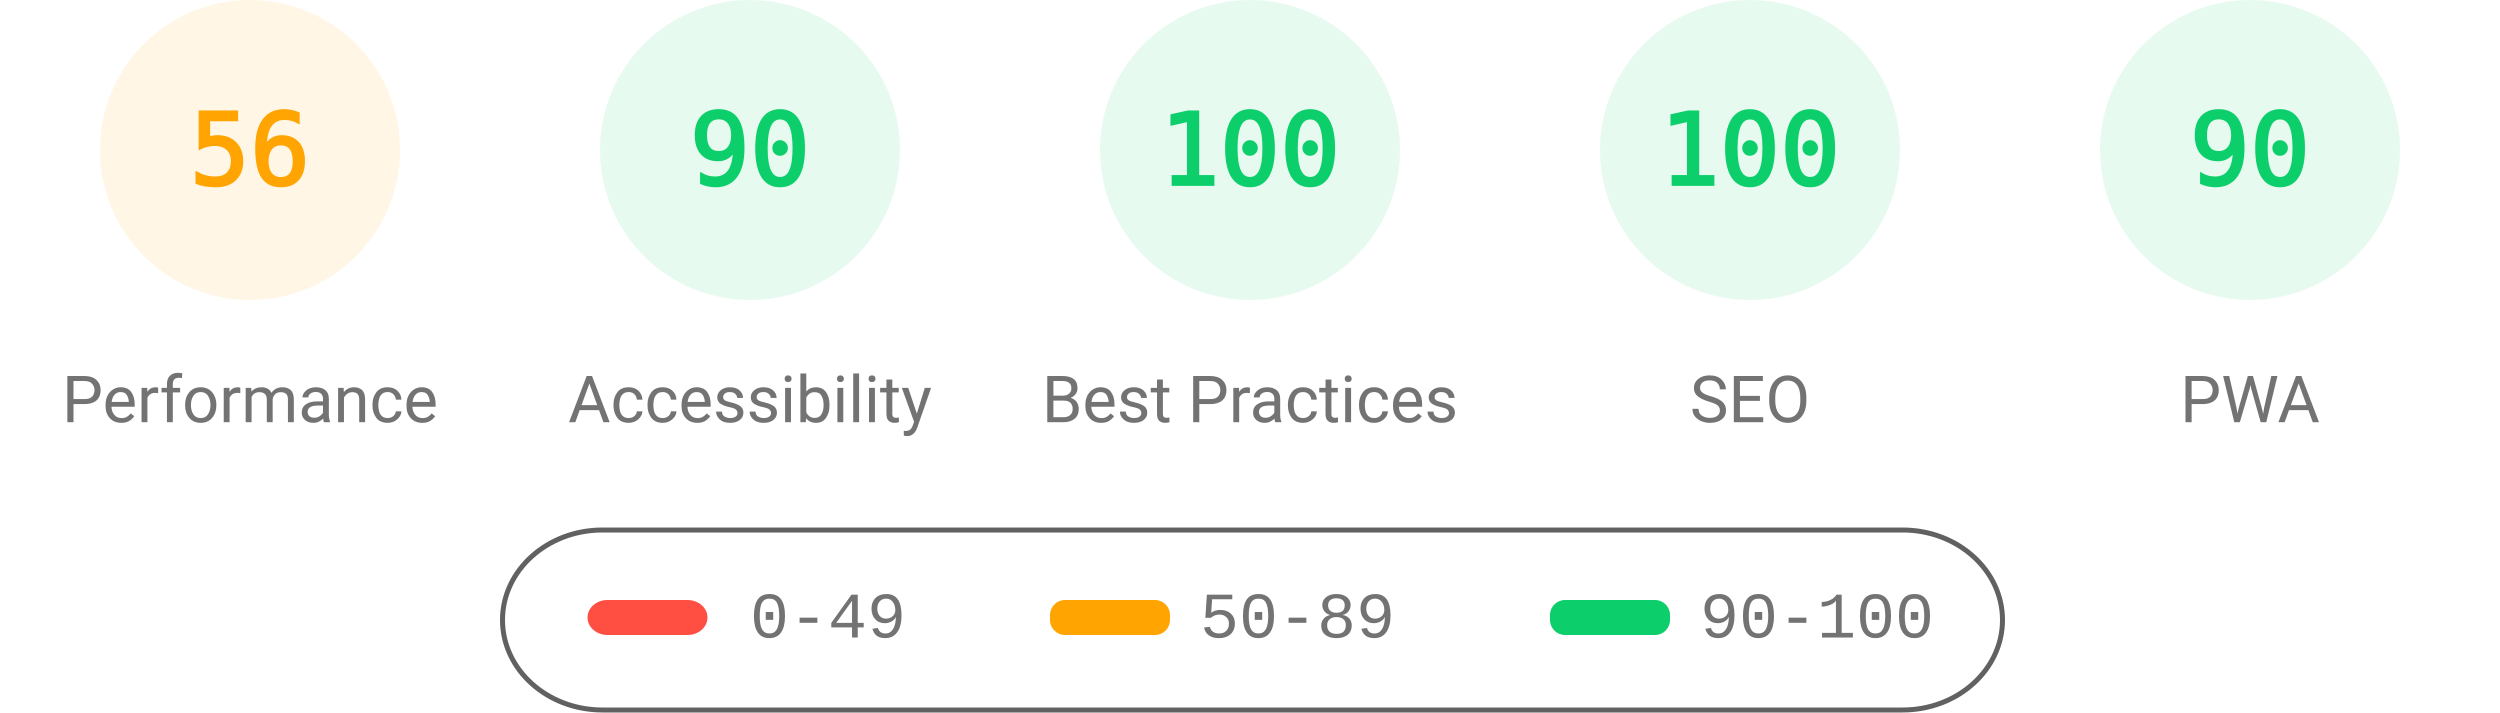
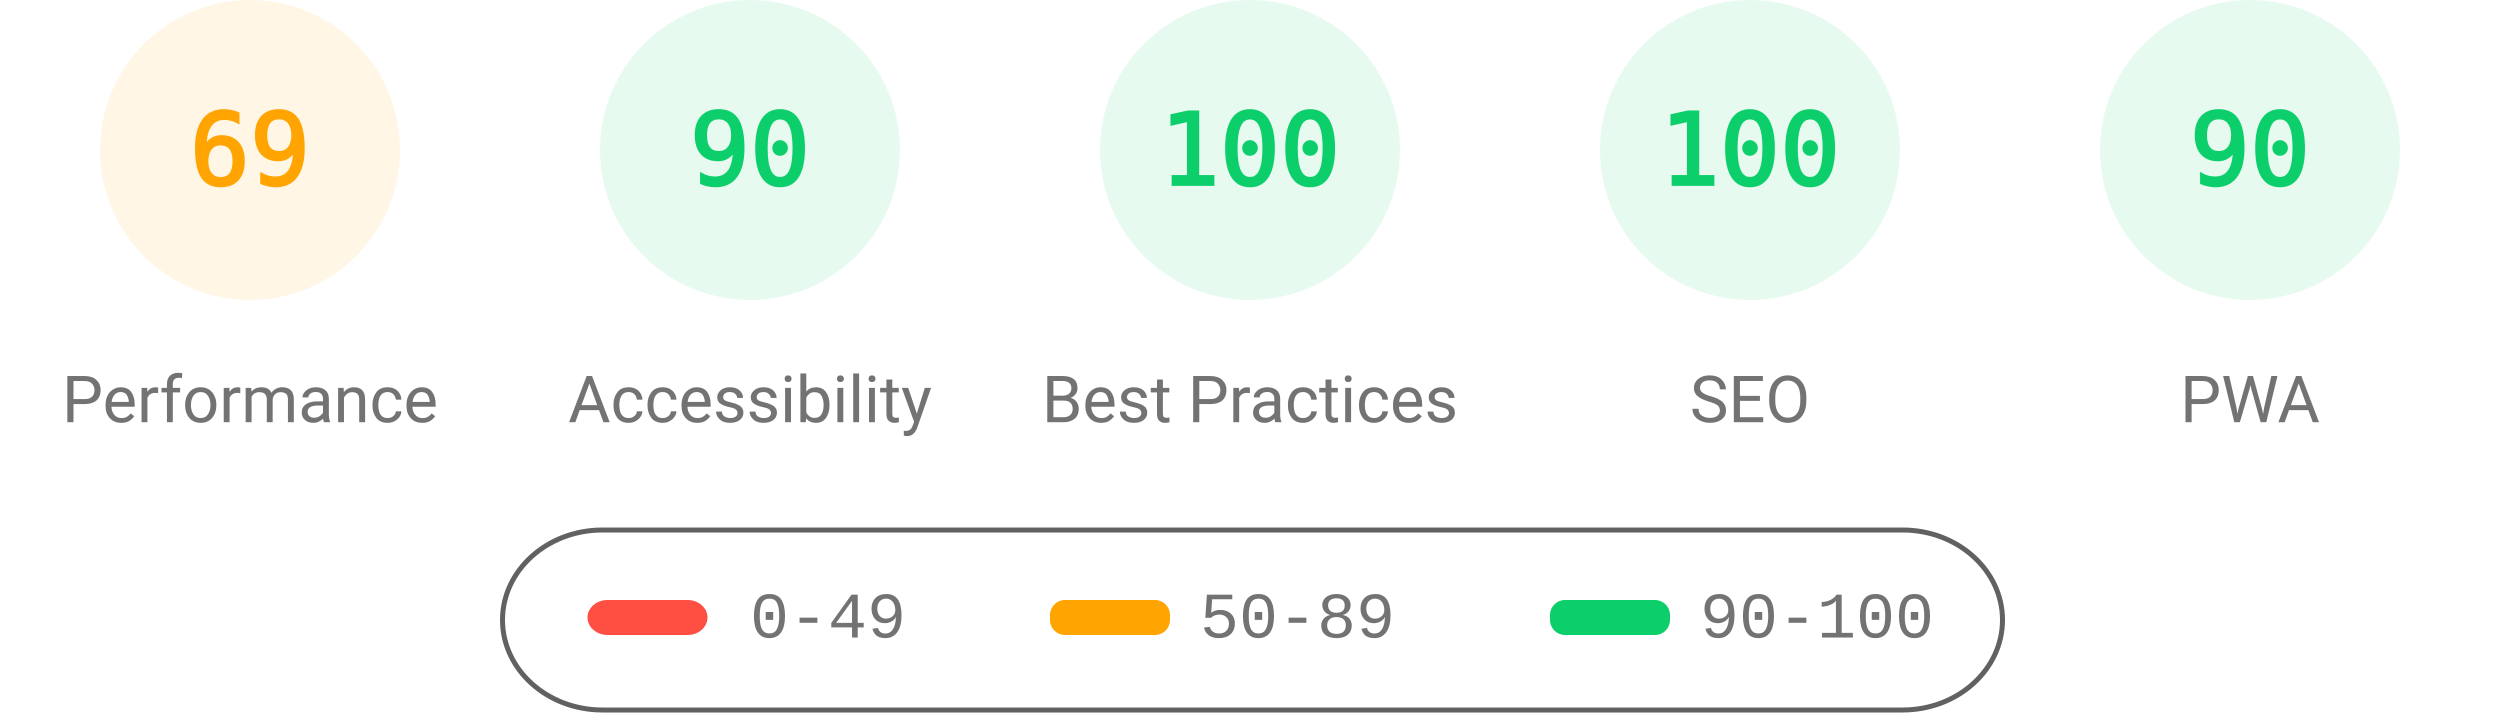
<svg xmlns="http://www.w3.org/2000/svg" fill="none" width="1000" height="285">
  <style>.gauge-base{opacity:.1}.gauge-arc{fill:none;animation-delay:250ms;stroke-linecap:round;transform:rotate(-90deg);transform-origin:100px 60px;animation:load-gauge 1s ease forwards}.guage-text{font-size:40px;font-family:monospace;text-align:center}.guage-red{color:#ff4e42;fill:#ff4e42;stroke:#ff4e42}.guage-orange{color:#ffa400;fill:#ffa400;stroke:#ffa400}.guage-green{color:#0cce6b;fill:#0cce6b;stroke:#0cce6b}.guage-undefined{color:#5c5c5c;fill:#5c5c5c;stroke:#5c5c5c}.guage-title{color:#737373;fill:#737373;stroke:none;font-size:26px;line-height:26px;font-family:Roboto,Halvetica,Arial,sans-serif}@keyframes load-gauge{from{stroke-dasharray:0 352.858}}</style>
  <svg class="guage-div guage-perf guage-orange" viewBox="0 0 200 200" width="200" height="200">
    <circle class="gauge-base" r="56" cx="100" cy="60" stroke-width="8" />
-     <circle class="gauge-arc guage-arc-1" r="56" cx="100" cy="60" stroke-width="8" style="stroke-dasharray:197.04,351.858" />
-     <text class="guage-text" x="100" y="60" alignment-baseline="central" dominant-baseline="central" text-anchor="middle">56</text>
+     <circle class="gauge-arc guage-arc-1" r="56" cx="100" cy="60" stroke-width="8" style="stroke-dasharray:242.782,351.858" />
+     <text class="guage-text" x="100" y="60" alignment-baseline="central" dominant-baseline="central" text-anchor="middle">69</text>
    <text class="guage-title" x="100" y="160" alignment-baseline="central" dominant-baseline="central" text-anchor="middle">Performance</text>
  </svg>
  <svg class="guage-div guage-acc guage-green" viewBox="0 0 200 200" width="200" height="200" x="200">
    <circle class="gauge-base" r="56" cx="100" cy="60" stroke-width="8" />
    <circle class="gauge-arc guage-arc-2" r="56" cx="100" cy="60" stroke-width="8" style="stroke-dasharray:316.672,351.858" />
    <text class="guage-text" x="100" y="60" alignment-baseline="central" dominant-baseline="central" text-anchor="middle">90</text>
    <text class="guage-title" x="100" y="160" alignment-baseline="central" dominant-baseline="central" text-anchor="middle">Accessibility</text>
  </svg>
  <svg class="guage-div guage-best guage-green" viewBox="0 0 200 200" width="200" height="200" x="400">
    <circle class="gauge-base" r="56" cx="100" cy="60" stroke-width="8" />
    <circle class="gauge-arc guage-arc-3" r="56" cx="100" cy="60" stroke-width="8" style="stroke-dasharray:351.858,351.858" />
    <text class="guage-text" x="100" y="60" alignment-baseline="central" dominant-baseline="central" text-anchor="middle">100</text>
    <text class="guage-title" x="100" y="160" alignment-baseline="central" dominant-baseline="central" text-anchor="middle">Best Practices</text>
  </svg>
  <svg class="guage-div guage-seo guage-green" viewBox="0 0 200 200" width="200" height="200" x="600">
    <circle class="gauge-base" r="56" cx="100" cy="60" stroke-width="8" />
    <circle class="gauge-arc guage-arc-4" r="56" cx="100" cy="60" stroke-width="8" style="stroke-dasharray:351.858,351.858" />
    <text class="guage-text" x="100" y="60" alignment-baseline="central" dominant-baseline="central" text-anchor="middle">100</text>
    <text class="guage-title" x="100" y="160" alignment-baseline="central" dominant-baseline="central" text-anchor="middle">SEO</text>
  </svg>
  <svg class="guage-div guage-pwa guage-green" viewBox="0 0 200 200" width="200" height="200" x="800">
    <circle class="gauge-base" r="56" cx="100" cy="60" stroke-width="8" />
    <circle class="gauge-arc guage-arc-4" r="56" cx="100" cy="60" stroke-width="8" style="stroke-dasharray:316.672,351.858" />
    <text class="guage-text" x="100" y="60" alignment-baseline="central" dominant-baseline="central" text-anchor="middle">90</text>
    <text class="guage-title" x="100" y="160" alignment-baseline="central" dominant-baseline="central" text-anchor="middle">PWA</text>
  </svg>
  <svg width="604" height="76" x="200" y="210">
    <path fill="none" id="canvas_background" d="M-1-1h604v80H-1z" />
    <rect fill-opacity="0" stroke="#616161" stroke-width="2" rx="40" id="svg_2" height="72" width="600" y="2" x="1" fill="#000" />
    <rect stroke="#000" rx="8" id="svg_3" height="14" width="48" y="30" x="35" stroke-opacity="null" stroke-width="0" fill="#ff4e42" />
    <rect stroke="#000" rx="6" id="svg_4" height="14" width="48" y="30" x="220" stroke-opacity="null" stroke-width="0" fill="#ffa400" />
    <rect stroke="#000" rx="6" id="svg_5" height="14" width="48" y="30" x="420" stroke-opacity="null" stroke-width="0" fill="#0cce6b" />
    <text xml:space="preserve" text-anchor="start" font-family="'Courier New', Courier, monospace" font-size="26" id="svg_6" y="45" x="100" stroke-opacity="null" stroke-width="0" stroke="#000" fill="#737373">0-49</text>
    <text xml:space="preserve" text-anchor="start" font-family="'Courier New', Courier, monospace" font-size="26" id="svg_7" y="45" x="280" stroke-opacity="null" stroke-width="0" stroke="#000" fill="#737373">50-89</text>
    <text xml:space="preserve" text-anchor="start" font-family="'Courier New', Courier, monospace" font-size="26" id="svg_8" y="45" x="480" stroke-opacity="null" stroke-width="0" stroke="#000" fill="#737373">90-100</text>
  </svg>
</svg>
